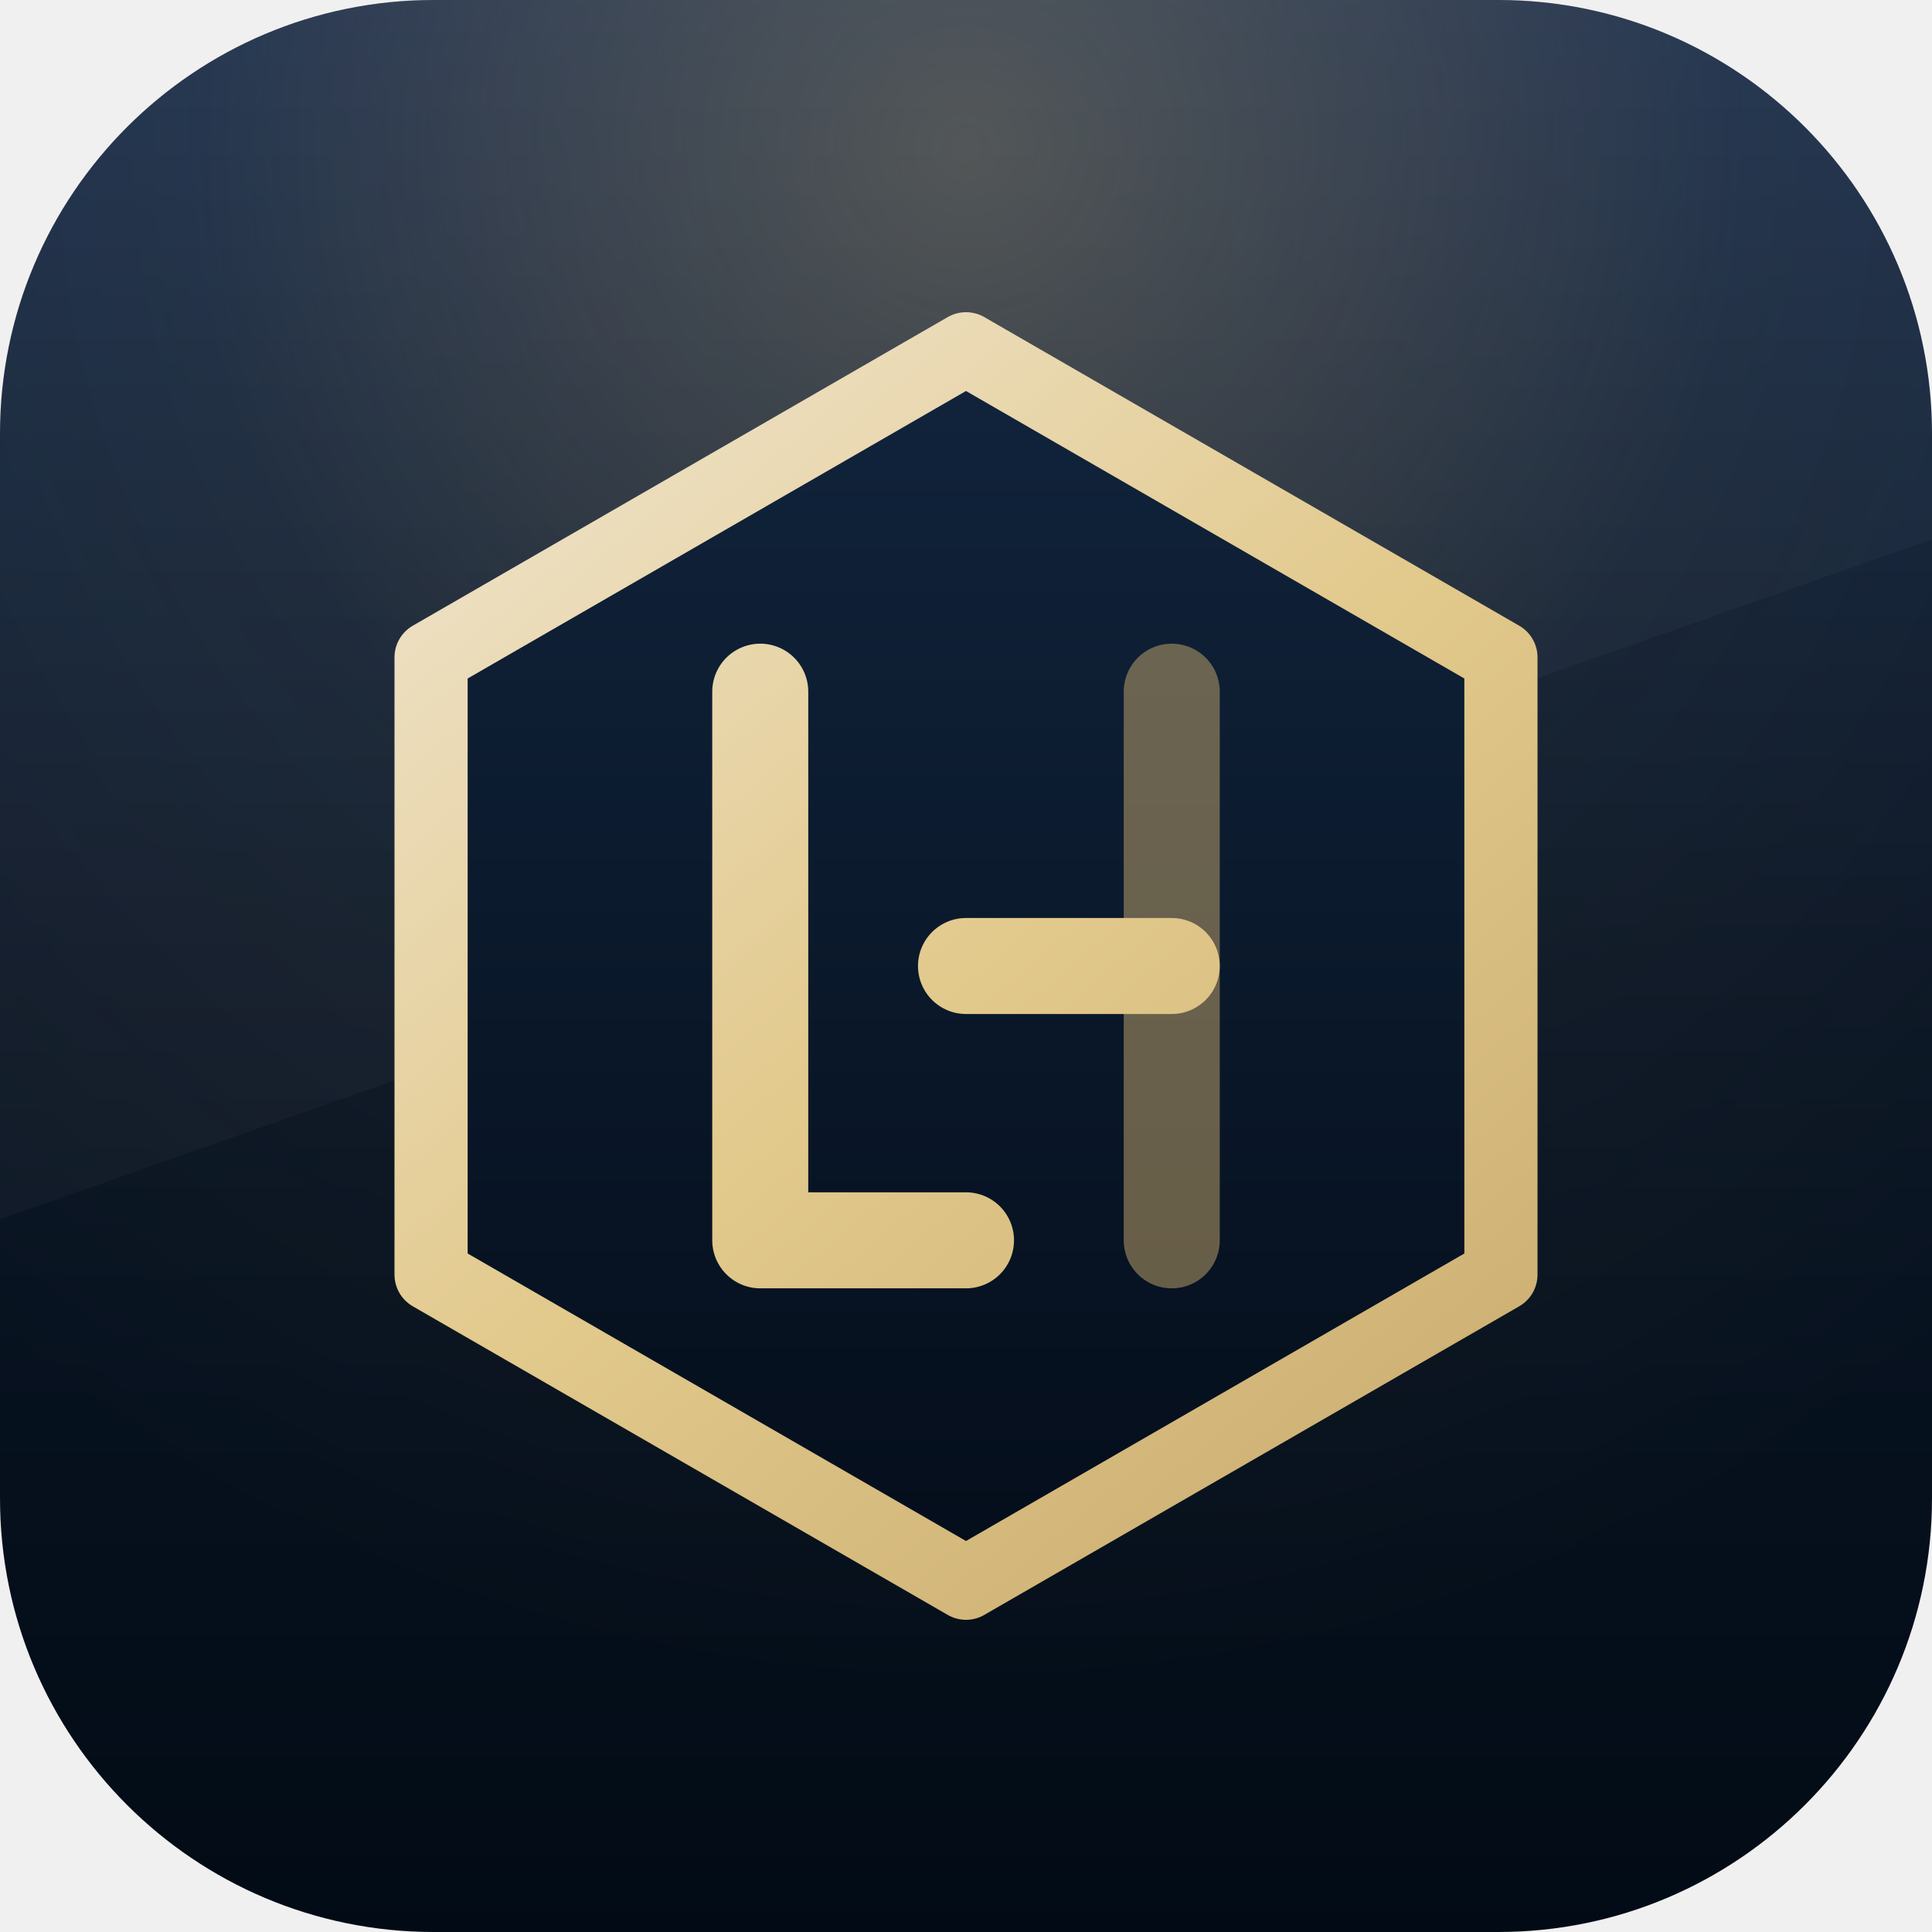
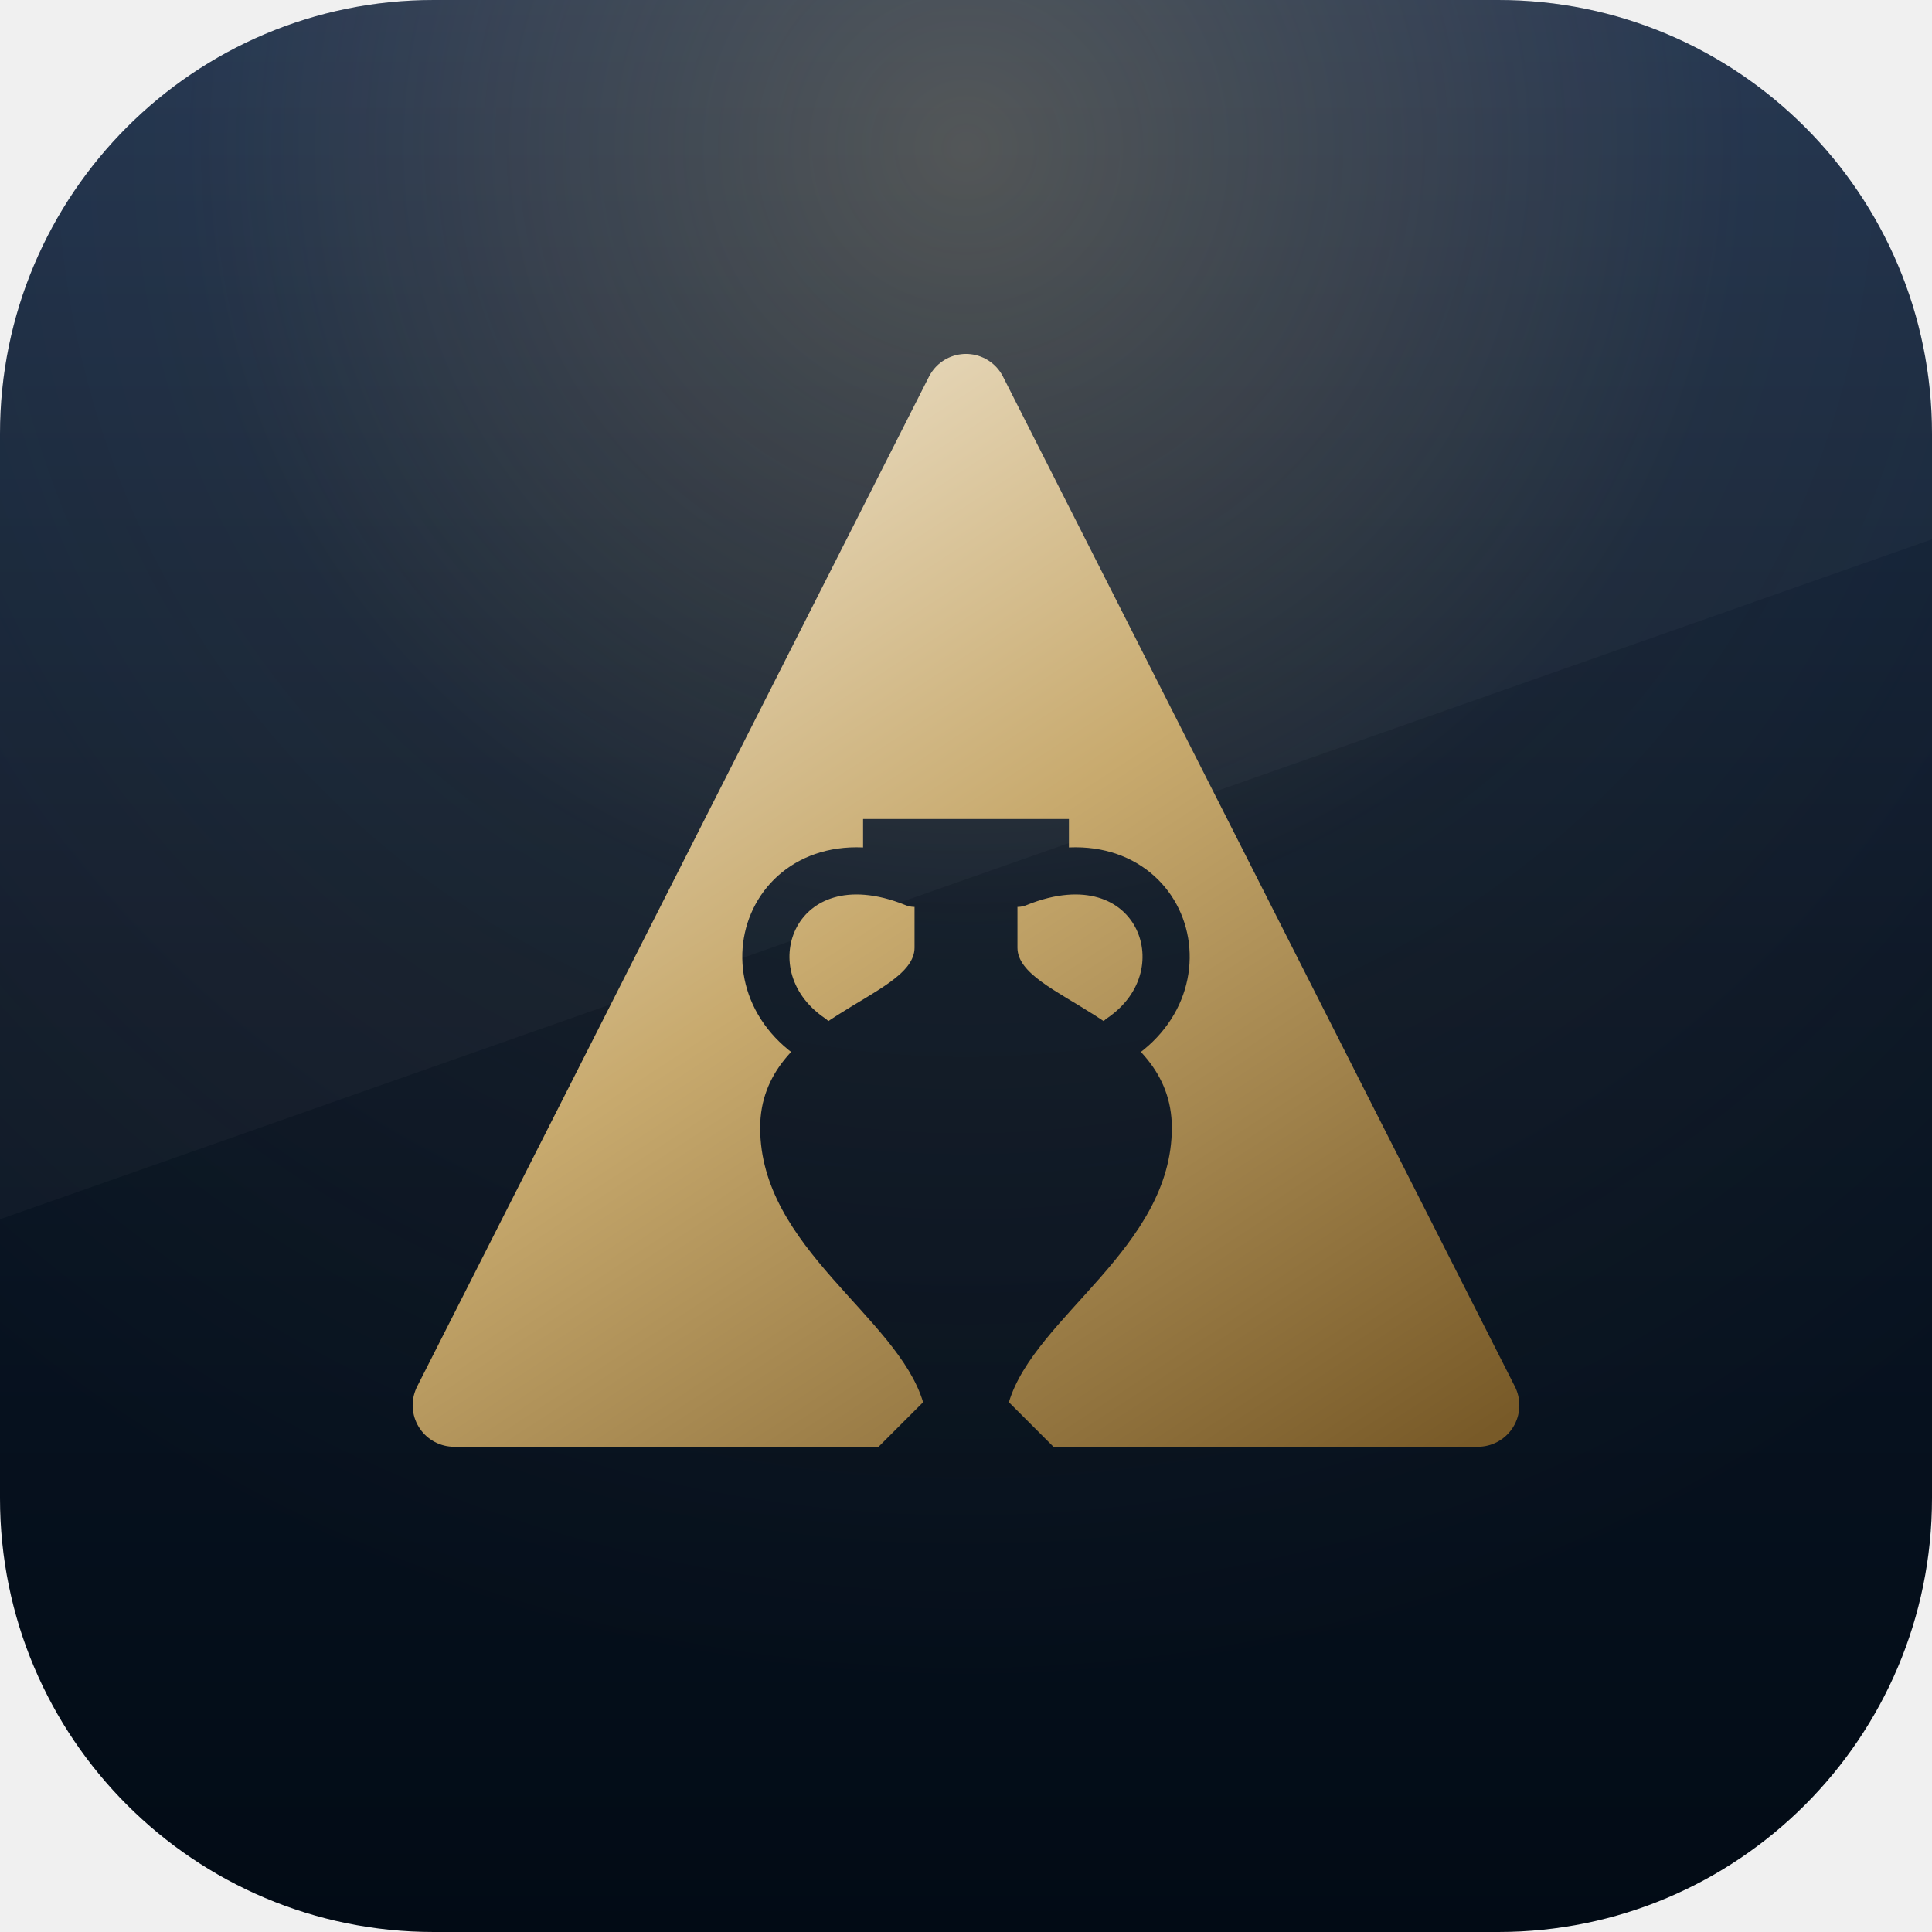
- <svg xmlns="http://www.w3.org/2000/svg" role="img" aria-label="LeagueOfLeagues" viewBox="100 100 824 824" width="32" height="32">
+ <svg xmlns="http://www.w3.org/2000/svg" role="img" aria-label="AgonCup" viewBox="100 100 824 824" width="32" height="32">
  <defs>
    <linearGradient id="base" x1="0" y1="0" x2="0" y2="1">
      <stop offset="0" stop-color="#162b4c" />
      <stop offset="0.5" stop-color="#0a1626" />
      <stop offset="1" stop-color="#020b15" />
    </linearGradient>
    <radialGradient id="bloom" cx="0.5" cy="0.08" r="0.8">
      <stop offset="0" stop-color="#c8aa6e" stop-opacity="0.32" />
      <stop offset="0.5" stop-color="#c8aa6e" stop-opacity="0.06" />
      <stop offset="1" stop-color="#c8aa6e" stop-opacity="0" />
    </radialGradient>
    <linearGradient id="frame" x1="0" y1="0" x2="1" y2="1">
      <stop offset="0" stop-color="#e2c98c" />
      <stop offset="0.5" stop-color="#785a28" />
      <stop offset="1" stop-color="#c8aa6e" />
    </linearGradient>
-     <linearGradient id="gold" gradientUnits="userSpaceOnUse" x1="4" y1="2" x2="28" y2="30">
+     <linearGradient id="gold" gradientUnits="userSpaceOnUse" x1="25" y1="8" x2="80" y2="92">
      <stop offset="0" stop-color="#f0e6d2" />
-       <stop offset="0.5" stop-color="#e2c98c" />
-       <stop offset="1" stop-color="#c8aa6e" />
+       <stop offset="0.45" stop-color="#c8aa6e" />
+       <stop offset="1" stop-color="#785a28" />
    </linearGradient>
-     <linearGradient id="hexFill" gradientUnits="userSpaceOnUse" x1="16" y1="2.5" x2="16" y2="29.5">
-       <stop offset="0" stop-color="#11243c" />
-       <stop offset="1" stop-color="#040d1a" />
-     </linearGradient>
+     <mask id="mark" maskUnits="userSpaceOnUse" x="0" y="0" width="100" height="100">
+       <path d="M50 12 87 85H13Z" fill="#fff" stroke="#fff" stroke-width="6" stroke-linejoin="round" />
+       <g transform="translate(19 35.18) scale(0.62)">
+         <path d="M38 12H62V17H56V27C56 33 74 35 74 48C74 62 58 70 55 80L61 86H39L45 80C42 70 26 62 26 48C26 35 44 33 44 27V17H38Z" fill="#000" />
+         <path d="M56 19.5C72 13 79 30 68 37.5M44 19.5C28 13 21 30 32 37.5" fill="none" stroke="#000" stroke-width="5.5" stroke-linecap="round" />
+       </g>
+     </mask>
    <clipPath id="tile">
      <rect x="100" y="100" width="824" height="824" rx="185" />
    </clipPath>
    <filter id="shadow" x="-20%" y="-20%" width="140%" height="140%">
      <feGaussianBlur stdDeviation="16" />
-     </filter>
-     <filter id="glow" x="-40%" y="-40%" width="180%" height="180%">
-       <feGaussianBlur stdDeviation="1.3" />
    </filter>
  </defs>
  <g clip-path="url(#tile)">
    <rect x="100" y="100" width="824" height="824" fill="url(#base)" />
    <rect x="100" y="100" width="824" height="824" fill="url(#bloom)" />
    <path d="M100 100H924V330L100 620Z" fill="#ffffff" opacity="0.03" />
  </g>
-   <g transform="translate(512 512) scale(19.5) translate(-16 -16)">
-     <path d="M16 2.5 27.7 9.25v13.5L16 29.5 4.3 22.75V9.25L16 2.5Z" fill="url(#hexFill)" stroke="url(#gold)" stroke-width="1.6" stroke-linejoin="round" />
-     <path d="M11.5 10v12h4.5" fill="none" stroke="url(#gold)" stroke-width="2.1" stroke-linecap="round" stroke-linejoin="round" />
-     <path d="M20.5 10v12" fill="none" stroke="#c8aa6e" stroke-width="2.1" stroke-linecap="round" opacity="0.5" />
-     <path d="M16 16h4.5" fill="none" stroke="url(#gold)" stroke-width="2.1" stroke-linecap="round" />
+   <g transform="translate(512 484) scale(5.9) translate(-50 -48.5)">
+     <rect width="100" height="100" fill="url(#gold)" mask="url(#mark)" />
  </g>
</svg>
